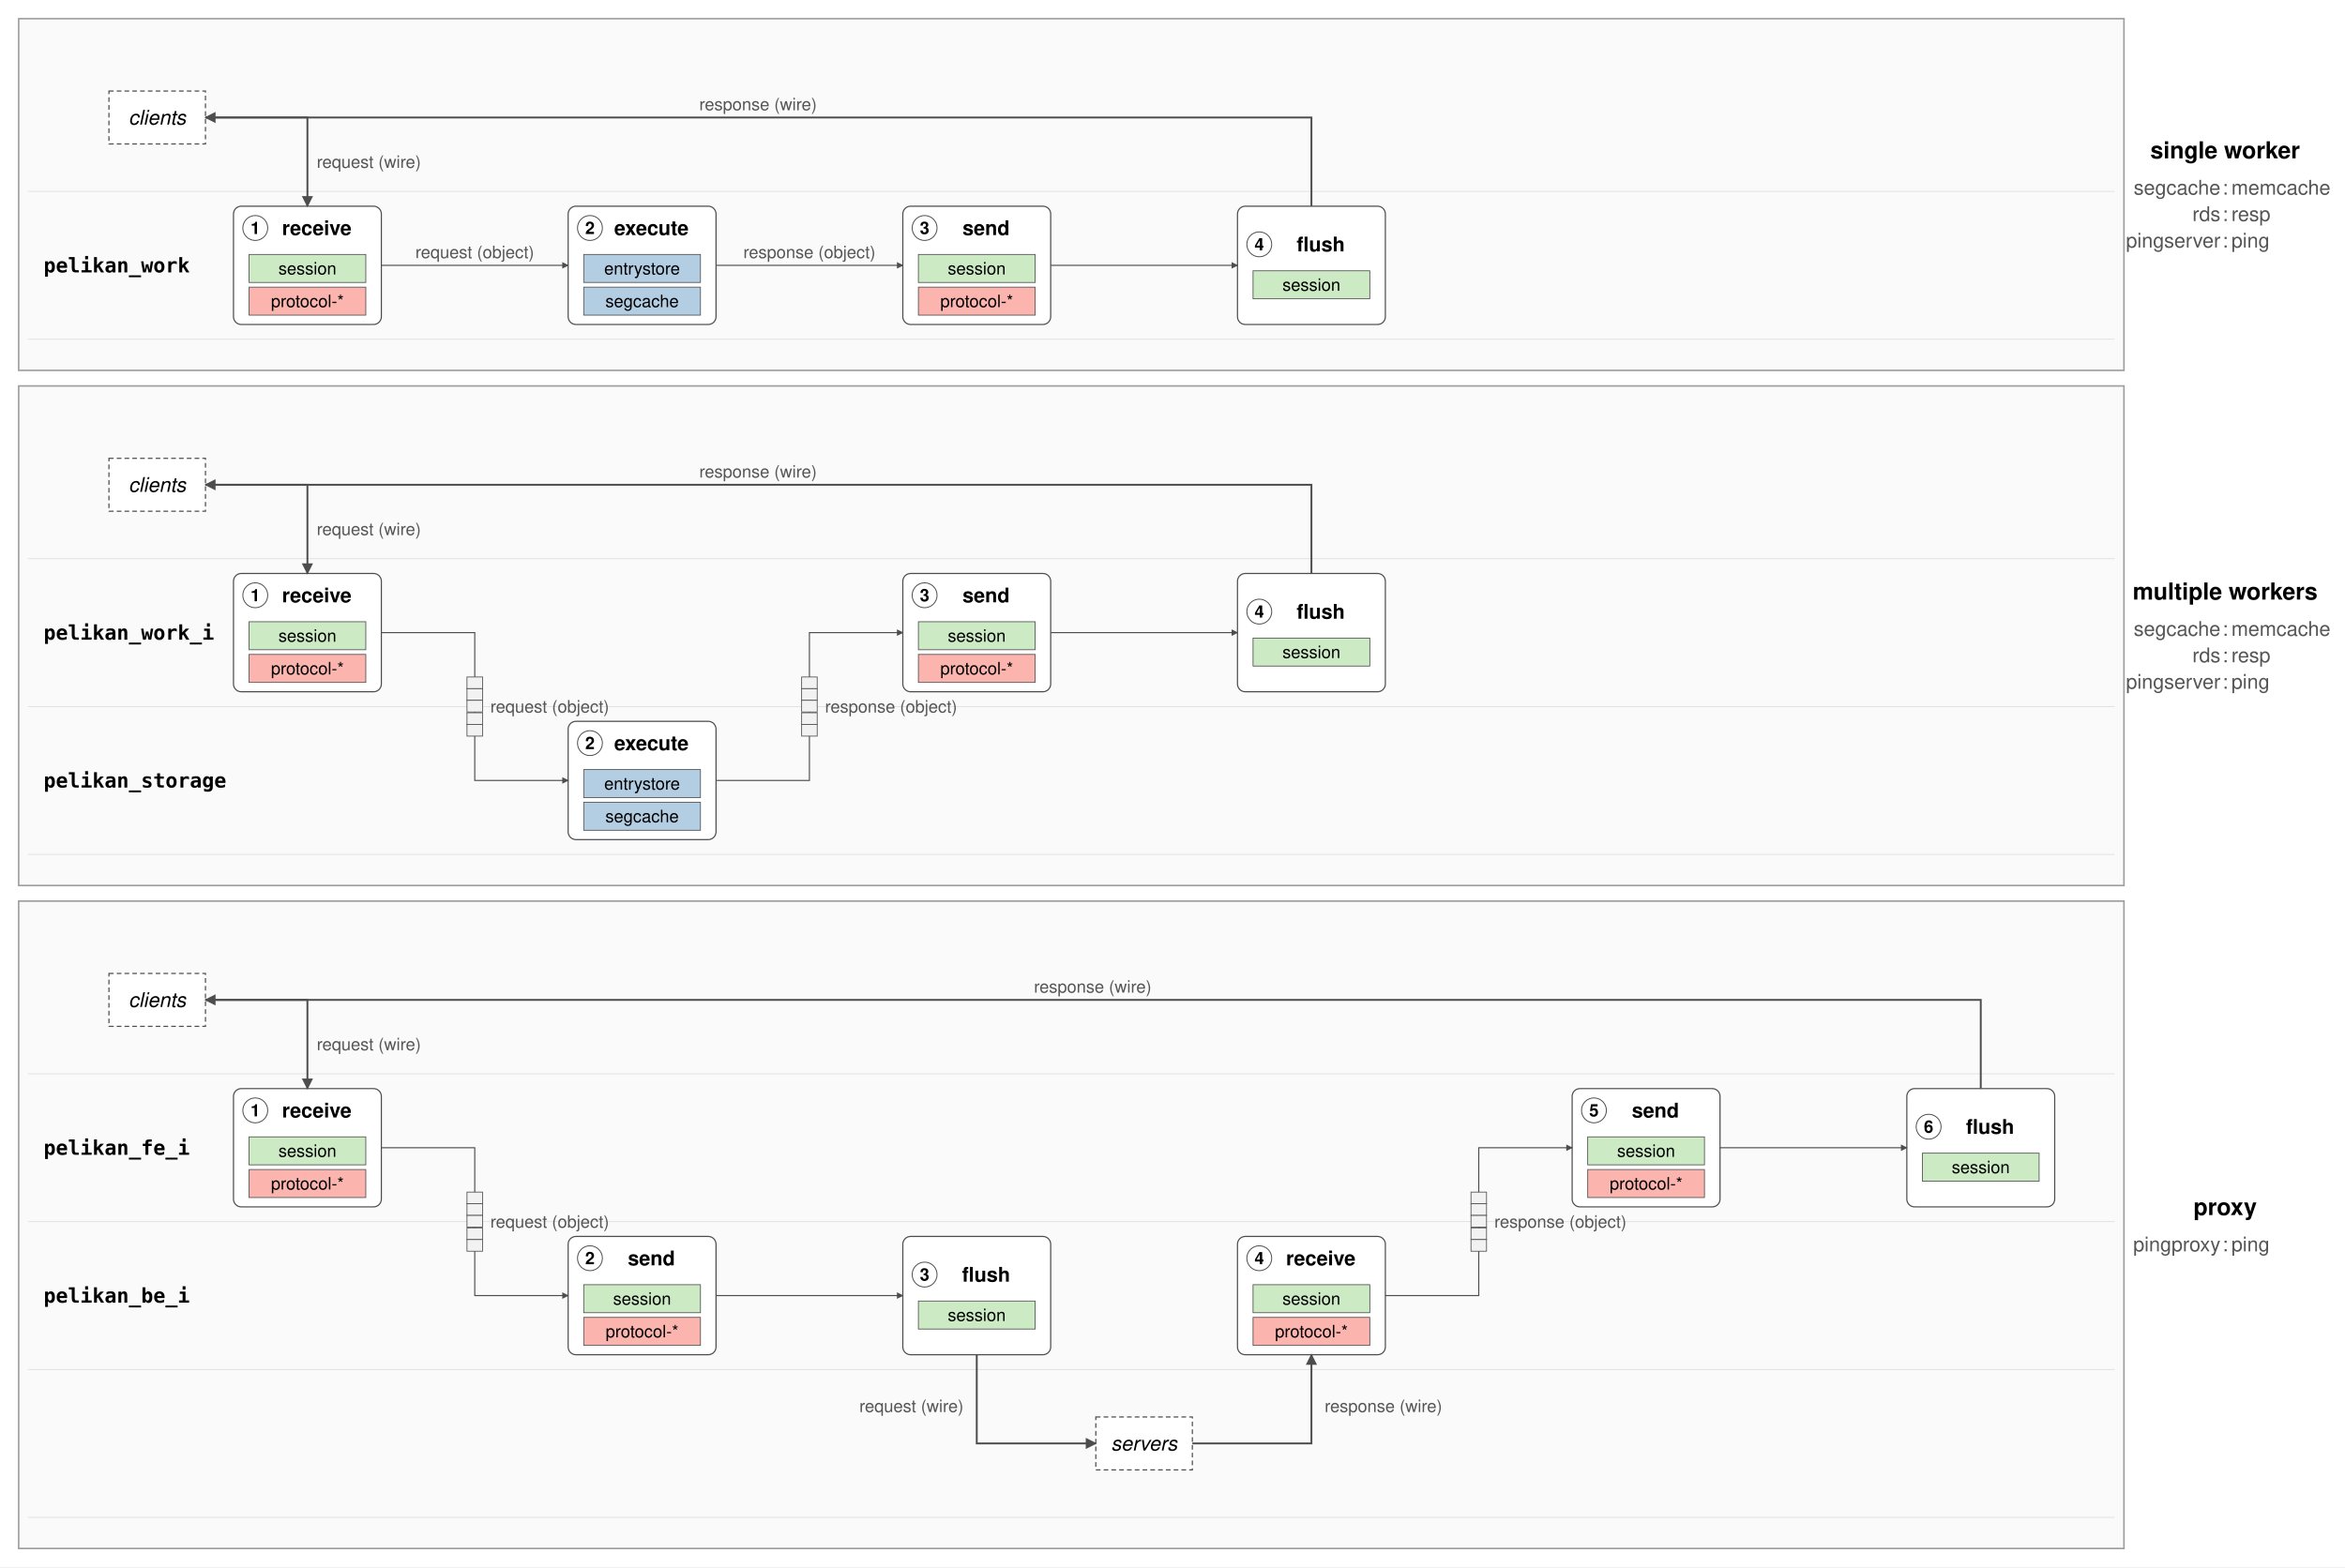
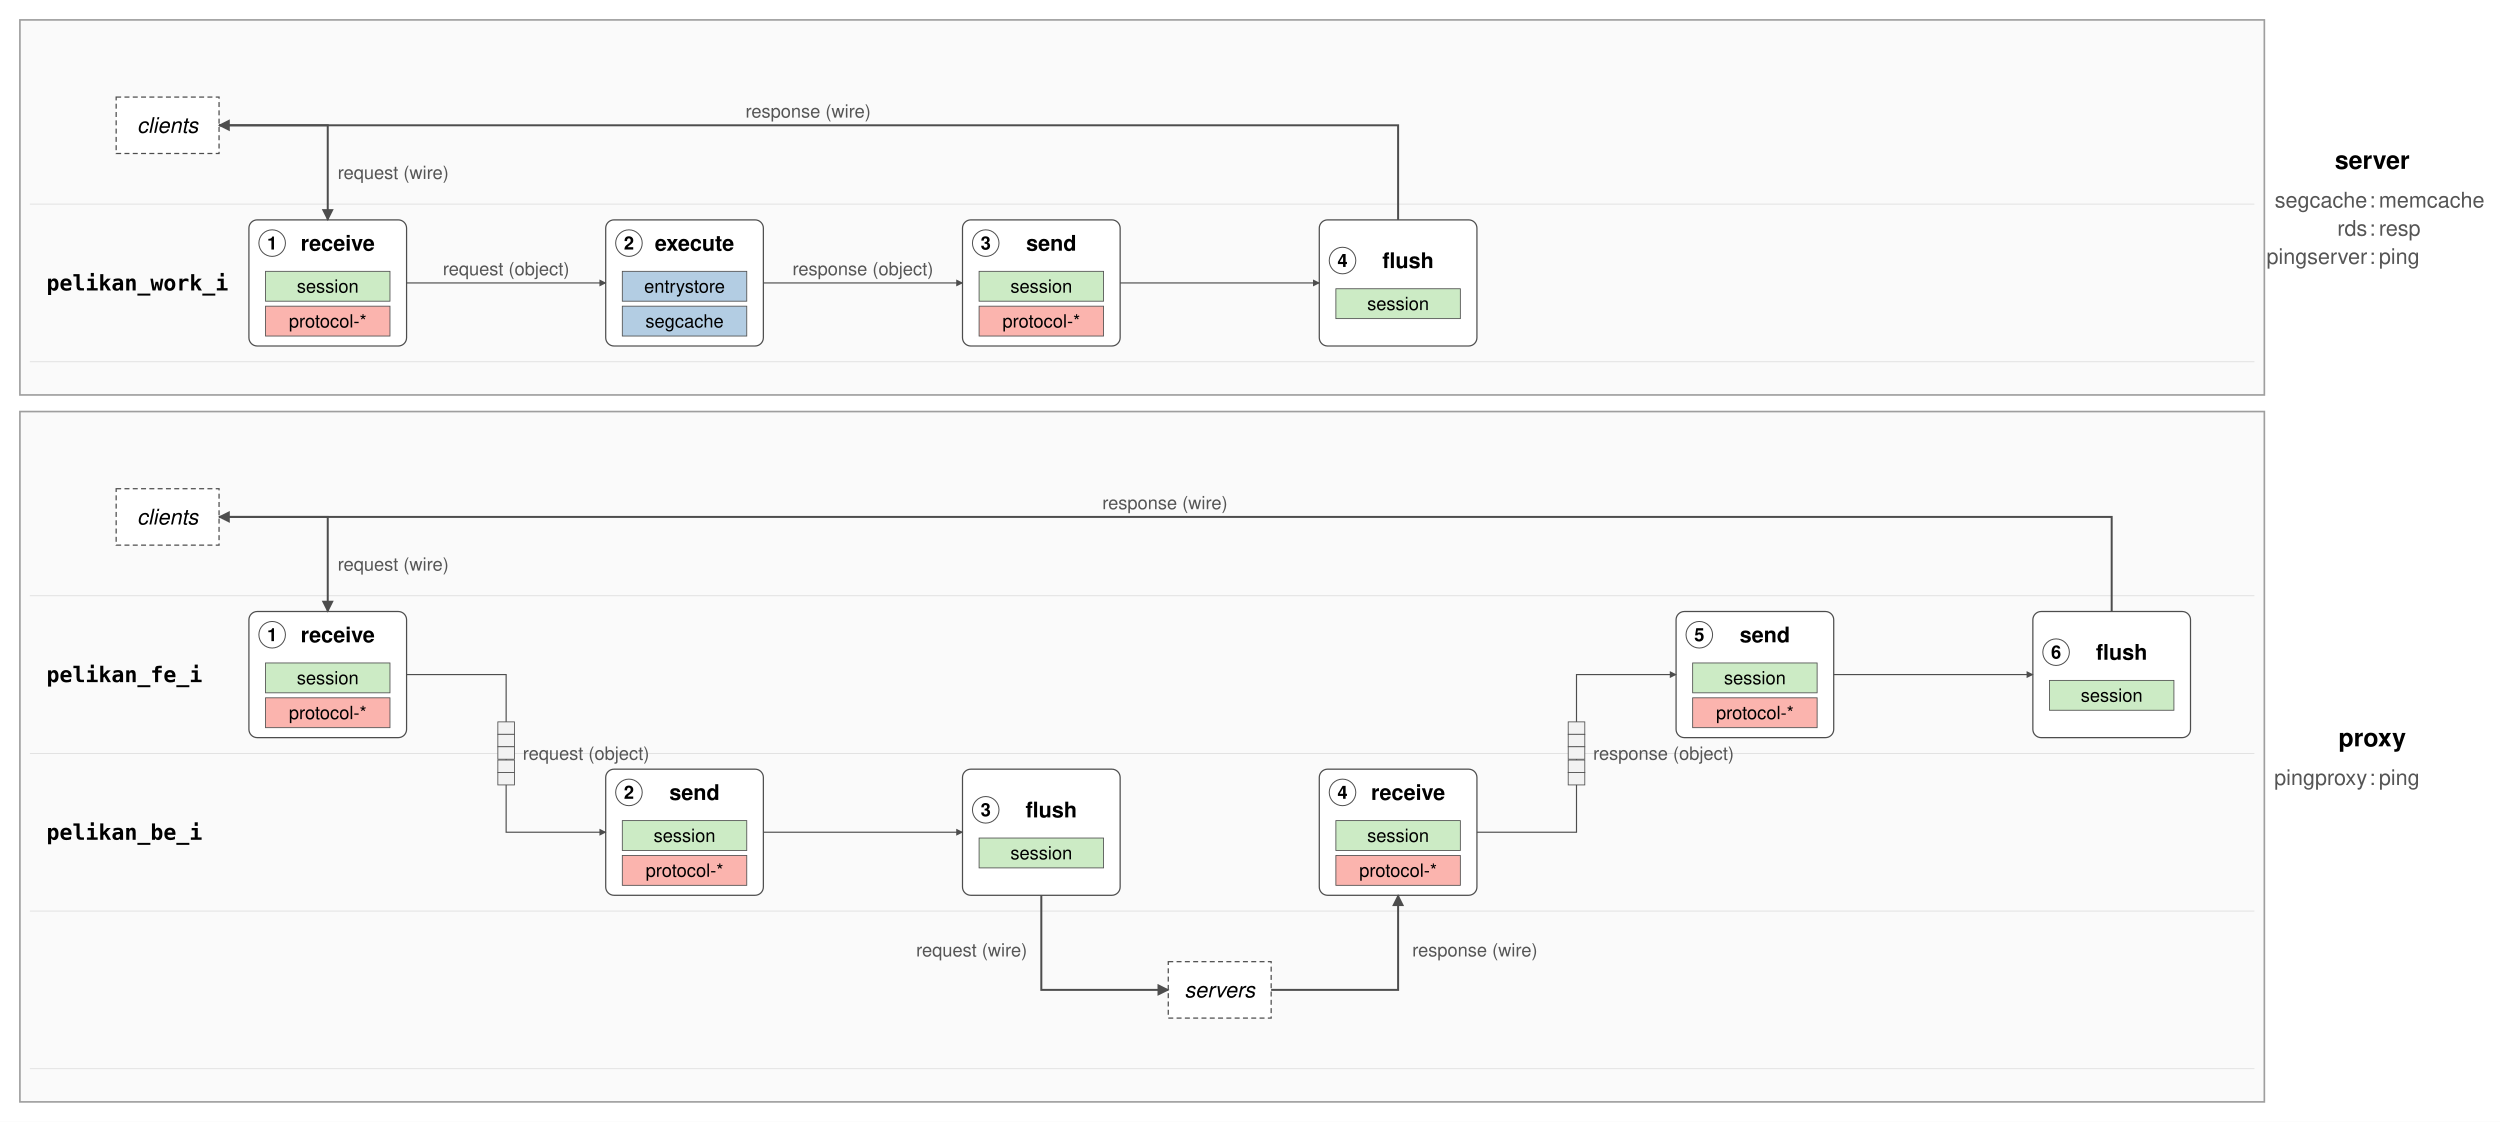
- <svg xmlns="http://www.w3.org/2000/svg" width="3013" height="2014" viewBox="0 0 3013 2014">
+ <svg xmlns="http://www.w3.org/2000/svg" width="3013" height="1352" viewBox="0 0 3013 1352">
  <rect width="100%" height="100%" fill="white" />
  <defs>
    <marker id="a" viewBox="0 0 10 10" refX="9" refY="5" markerWidth="6" markerHeight="6" orient="auto-start-reverse">
      <path d="M 0 0 L 10 5 L 0 10 z" fill="#4D4D4D" />
    </marker>
  </defs>
  <rect x="24" y="24" width="2705" height="452" fill="#FAFAFA" stroke="#9E9E9E" stroke-width="2" rx="0" />
-   <text x="2859" y="193" dy="0.35em" font-family="Helvetica, Arial, sans-serif" font-size="30" font-weight="bold" fill="#000" text-anchor="middle">single worker</text>
+   <text x="2859" y="193" dy="0.35em" font-family="Helvetica, Arial, sans-serif" font-size="30" font-weight="bold" fill="#000" text-anchor="middle">server</text>
  <text x="2853" y="241" dy="0.35em" font-family="Helvetica, Arial, sans-serif" font-size="26" font-weight="normal" fill="#555" text-anchor="end">segcache</text>
  <text x="2859" y="241" dy="0.35em" font-family="Helvetica, Arial, sans-serif" font-size="26" font-weight="normal" fill="#555" text-anchor="middle">:</text>
  <text x="2867" y="241" dy="0.35em" font-family="Helvetica, Arial, sans-serif" font-size="26" font-weight="normal" fill="#555" text-anchor="start">memcache</text>
  <text x="2853" y="275" dy="0.35em" font-family="Helvetica, Arial, sans-serif" font-size="26" font-weight="normal" fill="#555" text-anchor="end">rds</text>
  <text x="2859" y="275" dy="0.35em" font-family="Helvetica, Arial, sans-serif" font-size="26" font-weight="normal" fill="#555" text-anchor="middle">:</text>
  <text x="2867" y="275" dy="0.35em" font-family="Helvetica, Arial, sans-serif" font-size="26" font-weight="normal" fill="#555" text-anchor="start">resp</text>
  <text x="2853" y="309" dy="0.35em" font-family="Helvetica, Arial, sans-serif" font-size="26" font-weight="normal" fill="#555" text-anchor="end">pingserver</text>
  <text x="2859" y="309" dy="0.35em" font-family="Helvetica, Arial, sans-serif" font-size="26" font-weight="normal" fill="#555" text-anchor="middle">:</text>
  <text x="2867" y="309" dy="0.35em" font-family="Helvetica, Arial, sans-serif" font-size="26" font-weight="normal" fill="#555" text-anchor="start">ping</text>
  <line x1="36" y1="246" x2="2717" y2="246" stroke="#DDDDDD" stroke-width="1" />
-   <text x="56" y="341" dy="0.35em" font-family="SFMono-Regular, Menlo, Consolas, monospace" font-size="26" font-weight="bold" fill="#000" text-anchor="start">pelikan_work</text>
+   <text x="56" y="341" dy="0.35em" font-family="SFMono-Regular, Menlo, Consolas, monospace" font-size="26" font-weight="bold" fill="#000" text-anchor="start">pelikan_work_i</text>
  <line x1="36" y1="436" x2="2717" y2="436" stroke="#DDDDDD" stroke-width="1" />
  <rect x="140" y="117" width="124" height="68" fill="#FFFFFF" stroke="#4D4D4D" stroke-width="1.5" rx="0" stroke-dasharray="6,4" />
  <text x="202" y="151" dy="0.35em" font-family="Helvetica, Arial, sans-serif" font-size="26" font-weight="normal" fill="#000" font-style="italic" text-anchor="middle">clients</text>
  <rect x="300" y="265" width="190" height="152" fill="#FFFFFF" stroke="#4D4D4D" stroke-width="1.5" rx="10" />
  <circle cx="328" cy="293" r="16" fill="none" stroke="#4D4D4D" stroke-width="1.2" />
  <text x="328" y="293" dy="0.35em" font-family="Helvetica, Arial, sans-serif" font-size="22" font-weight="bold" fill="#000" text-anchor="middle">1</text>
  <text x="407" y="293" dy="0.35em" font-family="Helvetica, Arial, sans-serif" font-size="26" font-weight="bold" fill="#000" text-anchor="middle">receive</text>
  <rect x="320" y="327" width="150" height="36" fill="#CCEBC5" stroke="#4D4D4D" stroke-width="1" rx="0" />
  <text x="395" y="345" dy="0.35em" font-family="Helvetica, Arial, sans-serif" font-size="22" font-weight="normal" fill="#000" text-anchor="middle">session</text>
  <rect x="320" y="369" width="150" height="36" fill="#FBB4AE" stroke="#4D4D4D" stroke-width="1" rx="0" />
  <text x="395" y="387" dy="0.35em" font-family="Helvetica, Arial, sans-serif" font-size="22" font-weight="normal" fill="#000" text-anchor="middle">protocol-*</text>
  <rect x="730" y="265" width="190" height="152" fill="#FFFFFF" stroke="#4D4D4D" stroke-width="1.5" rx="10" />
  <circle cx="758" cy="293" r="16" fill="none" stroke="#4D4D4D" stroke-width="1.2" />
  <text x="758" y="293" dy="0.35em" font-family="Helvetica, Arial, sans-serif" font-size="22" font-weight="bold" fill="#000" text-anchor="middle">2</text>
  <text x="837" y="293" dy="0.35em" font-family="Helvetica, Arial, sans-serif" font-size="26" font-weight="bold" fill="#000" text-anchor="middle">execute</text>
  <rect x="750" y="327" width="150" height="36" fill="#B3CDE3" stroke="#4D4D4D" stroke-width="1" rx="0" />
  <text x="825" y="345" dy="0.35em" font-family="Helvetica, Arial, sans-serif" font-size="22" font-weight="normal" fill="#000" text-anchor="middle">entrystore</text>
  <rect x="750" y="369" width="150" height="36" fill="#B3CDE3" stroke="#4D4D4D" stroke-width="1" rx="0" />
  <text x="825" y="387" dy="0.35em" font-family="Helvetica, Arial, sans-serif" font-size="22" font-weight="normal" fill="#000" text-anchor="middle">segcache</text>
  <rect x="1160" y="265" width="190" height="152" fill="#FFFFFF" stroke="#4D4D4D" stroke-width="1.5" rx="10" />
  <circle cx="1188" cy="293" r="16" fill="none" stroke="#4D4D4D" stroke-width="1.2" />
  <text x="1188" y="293" dy="0.35em" font-family="Helvetica, Arial, sans-serif" font-size="22" font-weight="bold" fill="#000" text-anchor="middle">3</text>
  <text x="1267" y="293" dy="0.35em" font-family="Helvetica, Arial, sans-serif" font-size="26" font-weight="bold" fill="#000" text-anchor="middle">send</text>
  <rect x="1180" y="327" width="150" height="36" fill="#CCEBC5" stroke="#4D4D4D" stroke-width="1" rx="0" />
  <text x="1255" y="345" dy="0.35em" font-family="Helvetica, Arial, sans-serif" font-size="22" font-weight="normal" fill="#000" text-anchor="middle">session</text>
  <rect x="1180" y="369" width="150" height="36" fill="#FBB4AE" stroke="#4D4D4D" stroke-width="1" rx="0" />
  <text x="1255" y="387" dy="0.35em" font-family="Helvetica, Arial, sans-serif" font-size="22" font-weight="normal" fill="#000" text-anchor="middle">protocol-*</text>
  <rect x="1590" y="265" width="190" height="152" fill="#FFFFFF" stroke="#4D4D4D" stroke-width="1.5" rx="10" />
  <circle cx="1618" cy="314" r="16" fill="none" stroke="#4D4D4D" stroke-width="1.2" />
  <text x="1618" y="314" dy="0.35em" font-family="Helvetica, Arial, sans-serif" font-size="22" font-weight="bold" fill="#000" text-anchor="middle">4</text>
  <text x="1697" y="314" dy="0.35em" font-family="Helvetica, Arial, sans-serif" font-size="26" font-weight="bold" fill="#000" text-anchor="middle">flush</text>
  <rect x="1610" y="348" width="150" height="36" fill="#CCEBC5" stroke="#4D4D4D" stroke-width="1" rx="0" />
  <text x="1685" y="366" dy="0.35em" font-family="Helvetica, Arial, sans-serif" font-size="22" font-weight="normal" fill="#000" text-anchor="middle">session</text>
  <path d="M 264 151 L 395 151 L 395 265" fill="none" stroke="#4D4D4D" stroke-width="2.4" marker-end="url(#a)" />
  <text x="407" y="208" dy="0.35em" font-family="Helvetica, Arial, sans-serif" font-size="22" font-weight="normal" fill="#555" text-anchor="start">request (wire)</text>
  <path d="M 490 341 L 730 341" fill="none" stroke="#4D4D4D" stroke-width="1.4" marker-end="url(#a)" />
  <path d="M 920 341 L 1160 341" fill="none" stroke="#4D4D4D" stroke-width="1.4" marker-end="url(#a)" />
  <path d="M 1350 341 L 1590 341" fill="none" stroke="#4D4D4D" stroke-width="1.4" marker-end="url(#a)" />
  <text x="610" y="324" dy="0.35em" font-family="Helvetica, Arial, sans-serif" font-size="22" font-weight="normal" fill="#555" text-anchor="middle">request (object)</text>
  <text x="1040" y="324" dy="0.35em" font-family="Helvetica, Arial, sans-serif" font-size="22" font-weight="normal" fill="#555" text-anchor="middle">response (object)</text>
  <path d="M 1685 265 L 1685 151 L 264 151" fill="none" stroke="#4D4D4D" stroke-width="2.4" marker-end="url(#a)" />
  <text x="974" y="134" dy="0.35em" font-family="Helvetica, Arial, sans-serif" font-size="22" font-weight="normal" fill="#555" text-anchor="middle">response (wire)</text>
-   <rect x="24" y="496" width="2705" height="642" fill="#FAFAFA" stroke="#9E9E9E" stroke-width="2" rx="0" />
-   <text x="2859" y="760" dy="0.35em" font-family="Helvetica, Arial, sans-serif" font-size="30" font-weight="bold" fill="#000" text-anchor="middle">multiple workers</text>
-   <text x="2853" y="808" dy="0.35em" font-family="Helvetica, Arial, sans-serif" font-size="26" font-weight="normal" fill="#555" text-anchor="end">segcache</text>
-   <text x="2859" y="808" dy="0.35em" font-family="Helvetica, Arial, sans-serif" font-size="26" font-weight="normal" fill="#555" text-anchor="middle">:</text>
-   <text x="2867" y="808" dy="0.35em" font-family="Helvetica, Arial, sans-serif" font-size="26" font-weight="normal" fill="#555" text-anchor="start">memcache</text>
-   <text x="2853" y="842" dy="0.35em" font-family="Helvetica, Arial, sans-serif" font-size="26" font-weight="normal" fill="#555" text-anchor="end">rds</text>
-   <text x="2859" y="842" dy="0.35em" font-family="Helvetica, Arial, sans-serif" font-size="26" font-weight="normal" fill="#555" text-anchor="middle">:</text>
-   <text x="2867" y="842" dy="0.35em" font-family="Helvetica, Arial, sans-serif" font-size="26" font-weight="normal" fill="#555" text-anchor="start">resp</text>
-   <text x="2853" y="876" dy="0.35em" font-family="Helvetica, Arial, sans-serif" font-size="26" font-weight="normal" fill="#555" text-anchor="end">pingserver</text>
-   <text x="2859" y="876" dy="0.35em" font-family="Helvetica, Arial, sans-serif" font-size="26" font-weight="normal" fill="#555" text-anchor="middle">:</text>
-   <text x="2867" y="876" dy="0.35em" font-family="Helvetica, Arial, sans-serif" font-size="26" font-weight="normal" fill="#555" text-anchor="start">ping</text>
+   <rect x="24" y="496" width="2705" height="832" fill="#FAFAFA" stroke="#9E9E9E" stroke-width="2" rx="0" />
+   <text x="2859" y="889" dy="0.35em" font-family="Helvetica, Arial, sans-serif" font-size="30" font-weight="bold" fill="#000" text-anchor="middle">proxy</text>
+   <text x="2853" y="937" dy="0.35em" font-family="Helvetica, Arial, sans-serif" font-size="26" font-weight="normal" fill="#555" text-anchor="end">pingproxy</text>
+   <text x="2859" y="937" dy="0.35em" font-family="Helvetica, Arial, sans-serif" font-size="26" font-weight="normal" fill="#555" text-anchor="middle">:</text>
+   <text x="2867" y="937" dy="0.35em" font-family="Helvetica, Arial, sans-serif" font-size="26" font-weight="normal" fill="#555" text-anchor="start">ping</text>
  <line x1="36" y1="718" x2="2717" y2="718" stroke="#DDDDDD" stroke-width="1" />
-   <text x="56" y="813" dy="0.35em" font-family="SFMono-Regular, Menlo, Consolas, monospace" font-size="26" font-weight="bold" fill="#000" text-anchor="start">pelikan_work_i</text>
+   <text x="56" y="813" dy="0.35em" font-family="SFMono-Regular, Menlo, Consolas, monospace" font-size="26" font-weight="bold" fill="#000" text-anchor="start">pelikan_fe_i</text>
  <line x1="36" y1="908" x2="2717" y2="908" stroke="#DDDDDD" stroke-width="1" />
-   <text x="56" y="1003" dy="0.35em" font-family="SFMono-Regular, Menlo, Consolas, monospace" font-size="26" font-weight="bold" fill="#000" text-anchor="start">pelikan_storage</text>
+   <text x="56" y="1003" dy="0.35em" font-family="SFMono-Regular, Menlo, Consolas, monospace" font-size="26" font-weight="bold" fill="#000" text-anchor="start">pelikan_be_i</text>
  <line x1="36" y1="1098" x2="2717" y2="1098" stroke="#DDDDDD" stroke-width="1" />
+   <line x1="36" y1="1288" x2="2717" y2="1288" stroke="#DDDDDD" stroke-width="1" />
  <rect x="140" y="589" width="124" height="68" fill="#FFFFFF" stroke="#4D4D4D" stroke-width="1.5" rx="0" stroke-dasharray="6,4" />
  <text x="202" y="623" dy="0.35em" font-family="Helvetica, Arial, sans-serif" font-size="26" font-weight="normal" fill="#000" font-style="italic" text-anchor="middle">clients</text>
  <rect x="300" y="737" width="190" height="152" fill="#FFFFFF" stroke="#4D4D4D" stroke-width="1.5" rx="10" />
  <circle cx="328" cy="765" r="16" fill="none" stroke="#4D4D4D" stroke-width="1.2" />
  <text x="328" y="765" dy="0.35em" font-family="Helvetica, Arial, sans-serif" font-size="22" font-weight="bold" fill="#000" text-anchor="middle">1</text>
  <text x="407" y="765" dy="0.35em" font-family="Helvetica, Arial, sans-serif" font-size="26" font-weight="bold" fill="#000" text-anchor="middle">receive</text>
  <rect x="320" y="799" width="150" height="36" fill="#CCEBC5" stroke="#4D4D4D" stroke-width="1" rx="0" />
  <text x="395" y="817" dy="0.35em" font-family="Helvetica, Arial, sans-serif" font-size="22" font-weight="normal" fill="#000" text-anchor="middle">session</text>
  <rect x="320" y="841" width="150" height="36" fill="#FBB4AE" stroke="#4D4D4D" stroke-width="1" rx="0" />
  <text x="395" y="859" dy="0.35em" font-family="Helvetica, Arial, sans-serif" font-size="22" font-weight="normal" fill="#000" text-anchor="middle">protocol-*</text>
  <rect x="730" y="927" width="190" height="152" fill="#FFFFFF" stroke="#4D4D4D" stroke-width="1.5" rx="10" />
  <circle cx="758" cy="955" r="16" fill="none" stroke="#4D4D4D" stroke-width="1.2" />
  <text x="758" y="955" dy="0.35em" font-family="Helvetica, Arial, sans-serif" font-size="22" font-weight="bold" fill="#000" text-anchor="middle">2</text>
-   <text x="837" y="955" dy="0.35em" font-family="Helvetica, Arial, sans-serif" font-size="26" font-weight="bold" fill="#000" text-anchor="middle">execute</text>
-   <rect x="750" y="989" width="150" height="36" fill="#B3CDE3" stroke="#4D4D4D" stroke-width="1" rx="0" />
-   <text x="825" y="1007" dy="0.35em" font-family="Helvetica, Arial, sans-serif" font-size="22" font-weight="normal" fill="#000" text-anchor="middle">entrystore</text>
-   <rect x="750" y="1031" width="150" height="36" fill="#B3CDE3" stroke="#4D4D4D" stroke-width="1" rx="0" />
-   <text x="825" y="1049" dy="0.35em" font-family="Helvetica, Arial, sans-serif" font-size="22" font-weight="normal" fill="#000" text-anchor="middle">segcache</text>
-   <rect x="1160" y="737" width="190" height="152" fill="#FFFFFF" stroke="#4D4D4D" stroke-width="1.5" rx="10" />
-   <circle cx="1188" cy="765" r="16" fill="none" stroke="#4D4D4D" stroke-width="1.2" />
-   <text x="1188" y="765" dy="0.35em" font-family="Helvetica, Arial, sans-serif" font-size="22" font-weight="bold" fill="#000" text-anchor="middle">3</text>
-   <text x="1267" y="765" dy="0.35em" font-family="Helvetica, Arial, sans-serif" font-size="26" font-weight="bold" fill="#000" text-anchor="middle">send</text>
-   <rect x="1180" y="799" width="150" height="36" fill="#CCEBC5" stroke="#4D4D4D" stroke-width="1" rx="0" />
-   <text x="1255" y="817" dy="0.35em" font-family="Helvetica, Arial, sans-serif" font-size="22" font-weight="normal" fill="#000" text-anchor="middle">session</text>
-   <rect x="1180" y="841" width="150" height="36" fill="#FBB4AE" stroke="#4D4D4D" stroke-width="1" rx="0" />
-   <text x="1255" y="859" dy="0.35em" font-family="Helvetica, Arial, sans-serif" font-size="22" font-weight="normal" fill="#000" text-anchor="middle">protocol-*</text>
-   <rect x="1590" y="737" width="190" height="152" fill="#FFFFFF" stroke="#4D4D4D" stroke-width="1.5" rx="10" />
-   <circle cx="1618" cy="786" r="16" fill="none" stroke="#4D4D4D" stroke-width="1.2" />
-   <text x="1618" y="786" dy="0.35em" font-family="Helvetica, Arial, sans-serif" font-size="22" font-weight="bold" fill="#000" text-anchor="middle">4</text>
-   <text x="1697" y="786" dy="0.35em" font-family="Helvetica, Arial, sans-serif" font-size="26" font-weight="bold" fill="#000" text-anchor="middle">flush</text>
-   <rect x="1610" y="820" width="150" height="36" fill="#CCEBC5" stroke="#4D4D4D" stroke-width="1" rx="0" />
-   <text x="1685" y="838" dy="0.35em" font-family="Helvetica, Arial, sans-serif" font-size="22" font-weight="normal" fill="#000" text-anchor="middle">session</text>
+   <text x="837" y="955" dy="0.35em" font-family="Helvetica, Arial, sans-serif" font-size="26" font-weight="bold" fill="#000" text-anchor="middle">send</text>
+   <rect x="750" y="989" width="150" height="36" fill="#CCEBC5" stroke="#4D4D4D" stroke-width="1" rx="0" />
+   <text x="825" y="1007" dy="0.35em" font-family="Helvetica, Arial, sans-serif" font-size="22" font-weight="normal" fill="#000" text-anchor="middle">session</text>
+   <rect x="750" y="1031" width="150" height="36" fill="#FBB4AE" stroke="#4D4D4D" stroke-width="1" rx="0" />
+   <text x="825" y="1049" dy="0.35em" font-family="Helvetica, Arial, sans-serif" font-size="22" font-weight="normal" fill="#000" text-anchor="middle">protocol-*</text>
+   <rect x="1160" y="927" width="190" height="152" fill="#FFFFFF" stroke="#4D4D4D" stroke-width="1.5" rx="10" />
+   <circle cx="1188" cy="976" r="16" fill="none" stroke="#4D4D4D" stroke-width="1.2" />
+   <text x="1188" y="976" dy="0.35em" font-family="Helvetica, Arial, sans-serif" font-size="22" font-weight="bold" fill="#000" text-anchor="middle">3</text>
+   <text x="1267" y="976" dy="0.35em" font-family="Helvetica, Arial, sans-serif" font-size="26" font-weight="bold" fill="#000" text-anchor="middle">flush</text>
+   <rect x="1180" y="1010" width="150" height="36" fill="#CCEBC5" stroke="#4D4D4D" stroke-width="1" rx="0" />
+   <text x="1255" y="1028" dy="0.35em" font-family="Helvetica, Arial, sans-serif" font-size="22" font-weight="normal" fill="#000" text-anchor="middle">session</text>
+   <rect x="1590" y="927" width="190" height="152" fill="#FFFFFF" stroke="#4D4D4D" stroke-width="1.5" rx="10" />
+   <circle cx="1618" cy="955" r="16" fill="none" stroke="#4D4D4D" stroke-width="1.2" />
+   <text x="1618" y="955" dy="0.35em" font-family="Helvetica, Arial, sans-serif" font-size="22" font-weight="bold" fill="#000" text-anchor="middle">4</text>
+   <text x="1697" y="955" dy="0.35em" font-family="Helvetica, Arial, sans-serif" font-size="26" font-weight="bold" fill="#000" text-anchor="middle">receive</text>
+   <rect x="1610" y="989" width="150" height="36" fill="#CCEBC5" stroke="#4D4D4D" stroke-width="1" rx="0" />
+   <text x="1685" y="1007" dy="0.35em" font-family="Helvetica, Arial, sans-serif" font-size="22" font-weight="normal" fill="#000" text-anchor="middle">session</text>
+   <rect x="1610" y="1031" width="150" height="36" fill="#FBB4AE" stroke="#4D4D4D" stroke-width="1" rx="0" />
+   <text x="1685" y="1049" dy="0.35em" font-family="Helvetica, Arial, sans-serif" font-size="22" font-weight="normal" fill="#000" text-anchor="middle">protocol-*</text>
+   <rect x="2020" y="737" width="190" height="152" fill="#FFFFFF" stroke="#4D4D4D" stroke-width="1.5" rx="10" />
+   <circle cx="2048" cy="765" r="16" fill="none" stroke="#4D4D4D" stroke-width="1.2" />
+   <text x="2048" y="765" dy="0.35em" font-family="Helvetica, Arial, sans-serif" font-size="22" font-weight="bold" fill="#000" text-anchor="middle">5</text>
+   <text x="2127" y="765" dy="0.35em" font-family="Helvetica, Arial, sans-serif" font-size="26" font-weight="bold" fill="#000" text-anchor="middle">send</text>
+   <rect x="2040" y="799" width="150" height="36" fill="#CCEBC5" stroke="#4D4D4D" stroke-width="1" rx="0" />
+   <text x="2115" y="817" dy="0.35em" font-family="Helvetica, Arial, sans-serif" font-size="22" font-weight="normal" fill="#000" text-anchor="middle">session</text>
+   <rect x="2040" y="841" width="150" height="36" fill="#FBB4AE" stroke="#4D4D4D" stroke-width="1" rx="0" />
+   <text x="2115" y="859" dy="0.35em" font-family="Helvetica, Arial, sans-serif" font-size="22" font-weight="normal" fill="#000" text-anchor="middle">protocol-*</text>
+   <rect x="2450" y="737" width="190" height="152" fill="#FFFFFF" stroke="#4D4D4D" stroke-width="1.5" rx="10" />
+   <circle cx="2478" cy="786" r="16" fill="none" stroke="#4D4D4D" stroke-width="1.2" />
+   <text x="2478" y="786" dy="0.35em" font-family="Helvetica, Arial, sans-serif" font-size="22" font-weight="bold" fill="#000" text-anchor="middle">6</text>
+   <text x="2557" y="786" dy="0.35em" font-family="Helvetica, Arial, sans-serif" font-size="26" font-weight="bold" fill="#000" text-anchor="middle">flush</text>
+   <rect x="2470" y="820" width="150" height="36" fill="#CCEBC5" stroke="#4D4D4D" stroke-width="1" rx="0" />
+   <text x="2545" y="838" dy="0.35em" font-family="Helvetica, Arial, sans-serif" font-size="22" font-weight="normal" fill="#000" text-anchor="middle">session</text>
  <path d="M 264 623 L 395 623 L 395 737" fill="none" stroke="#4D4D4D" stroke-width="2.4" marker-end="url(#a)" />
  <text x="407" y="680" dy="0.35em" font-family="Helvetica, Arial, sans-serif" font-size="22" font-weight="normal" fill="#555" text-anchor="start">request (wire)</text>
  <path d="M 490 813 L 610 813 L 610 1003 L 730 1003" fill="none" stroke="#4D4D4D" stroke-width="1.4" marker-end="url(#a)" />
  <rect x="600" y="870" width="20" height="15" fill="#F2F2F2" stroke="#4D4D4D" stroke-width="1" rx="0" />
  <rect x="600" y="885" width="20" height="15" fill="#F2F2F2" stroke="#4D4D4D" stroke-width="1" rx="0" />
  <rect x="600" y="900" width="20" height="15" fill="#F2F2F2" stroke="#4D4D4D" stroke-width="1" rx="0" />
  <rect x="600" y="916" width="20" height="15" fill="#F2F2F2" stroke="#4D4D4D" stroke-width="1" rx="0" />
  <rect x="600" y="931" width="20" height="15" fill="#F2F2F2" stroke="#4D4D4D" stroke-width="1" rx="0" />
  <text x="630" y="908" dy="0.35em" font-family="Helvetica, Arial, sans-serif" font-size="22" font-weight="normal" fill="#555" text-anchor="start">request (object)</text>
-   <path d="M 920 1003 L 1040 1003 L 1040 813 L 1160 813" fill="none" stroke="#4D4D4D" stroke-width="1.4" marker-end="url(#a)" />
-   <rect x="1030" y="870" width="20" height="15" fill="#F2F2F2" stroke="#4D4D4D" stroke-width="1" rx="0" />
-   <rect x="1030" y="885" width="20" height="15" fill="#F2F2F2" stroke="#4D4D4D" stroke-width="1" rx="0" />
-   <rect x="1030" y="900" width="20" height="15" fill="#F2F2F2" stroke="#4D4D4D" stroke-width="1" rx="0" />
-   <rect x="1030" y="916" width="20" height="15" fill="#F2F2F2" stroke="#4D4D4D" stroke-width="1" rx="0" />
-   <rect x="1030" y="931" width="20" height="15" fill="#F2F2F2" stroke="#4D4D4D" stroke-width="1" rx="0" />
-   <text x="1060" y="908" dy="0.35em" font-family="Helvetica, Arial, sans-serif" font-size="22" font-weight="normal" fill="#555" text-anchor="start">response (object)</text>
-   <path d="M 1350 813 L 1590 813" fill="none" stroke="#4D4D4D" stroke-width="1.4" marker-end="url(#a)" />
-   <path d="M 1685 737 L 1685 623 L 264 623" fill="none" stroke="#4D4D4D" stroke-width="2.4" marker-end="url(#a)" />
-   <text x="974" y="606" dy="0.35em" font-family="Helvetica, Arial, sans-serif" font-size="22" font-weight="normal" fill="#555" text-anchor="middle">response (wire)</text>
-   <rect x="24" y="1158" width="2705" height="832" fill="#FAFAFA" stroke="#9E9E9E" stroke-width="2" rx="0" />
-   <text x="2859" y="1551" dy="0.35em" font-family="Helvetica, Arial, sans-serif" font-size="30" font-weight="bold" fill="#000" text-anchor="middle">proxy</text>
-   <text x="2853" y="1599" dy="0.35em" font-family="Helvetica, Arial, sans-serif" font-size="26" font-weight="normal" fill="#555" text-anchor="end">pingproxy</text>
-   <text x="2859" y="1599" dy="0.35em" font-family="Helvetica, Arial, sans-serif" font-size="26" font-weight="normal" fill="#555" text-anchor="middle">:</text>
-   <text x="2867" y="1599" dy="0.35em" font-family="Helvetica, Arial, sans-serif" font-size="26" font-weight="normal" fill="#555" text-anchor="start">ping</text>
-   <line x1="36" y1="1380" x2="2717" y2="1380" stroke="#DDDDDD" stroke-width="1" />
-   <text x="56" y="1475" dy="0.35em" font-family="SFMono-Regular, Menlo, Consolas, monospace" font-size="26" font-weight="bold" fill="#000" text-anchor="start">pelikan_fe_i</text>
-   <line x1="36" y1="1570" x2="2717" y2="1570" stroke="#DDDDDD" stroke-width="1" />
-   <text x="56" y="1665" dy="0.35em" font-family="SFMono-Regular, Menlo, Consolas, monospace" font-size="26" font-weight="bold" fill="#000" text-anchor="start">pelikan_be_i</text>
-   <line x1="36" y1="1760" x2="2717" y2="1760" stroke="#DDDDDD" stroke-width="1" />
-   <line x1="36" y1="1950" x2="2717" y2="1950" stroke="#DDDDDD" stroke-width="1" />
-   <rect x="140" y="1251" width="124" height="68" fill="#FFFFFF" stroke="#4D4D4D" stroke-width="1.5" rx="0" stroke-dasharray="6,4" />
-   <text x="202" y="1285" dy="0.35em" font-family="Helvetica, Arial, sans-serif" font-size="26" font-weight="normal" fill="#000" font-style="italic" text-anchor="middle">clients</text>
-   <rect x="300" y="1399" width="190" height="152" fill="#FFFFFF" stroke="#4D4D4D" stroke-width="1.5" rx="10" />
-   <circle cx="328" cy="1427" r="16" fill="none" stroke="#4D4D4D" stroke-width="1.2" />
-   <text x="328" y="1427" dy="0.35em" font-family="Helvetica, Arial, sans-serif" font-size="22" font-weight="bold" fill="#000" text-anchor="middle">1</text>
-   <text x="407" y="1427" dy="0.35em" font-family="Helvetica, Arial, sans-serif" font-size="26" font-weight="bold" fill="#000" text-anchor="middle">receive</text>
-   <rect x="320" y="1461" width="150" height="36" fill="#CCEBC5" stroke="#4D4D4D" stroke-width="1" rx="0" />
-   <text x="395" y="1479" dy="0.35em" font-family="Helvetica, Arial, sans-serif" font-size="22" font-weight="normal" fill="#000" text-anchor="middle">session</text>
-   <rect x="320" y="1503" width="150" height="36" fill="#FBB4AE" stroke="#4D4D4D" stroke-width="1" rx="0" />
-   <text x="395" y="1521" dy="0.35em" font-family="Helvetica, Arial, sans-serif" font-size="22" font-weight="normal" fill="#000" text-anchor="middle">protocol-*</text>
-   <rect x="730" y="1589" width="190" height="152" fill="#FFFFFF" stroke="#4D4D4D" stroke-width="1.5" rx="10" />
-   <circle cx="758" cy="1617" r="16" fill="none" stroke="#4D4D4D" stroke-width="1.2" />
-   <text x="758" y="1617" dy="0.35em" font-family="Helvetica, Arial, sans-serif" font-size="22" font-weight="bold" fill="#000" text-anchor="middle">2</text>
-   <text x="837" y="1617" dy="0.35em" font-family="Helvetica, Arial, sans-serif" font-size="26" font-weight="bold" fill="#000" text-anchor="middle">send</text>
-   <rect x="750" y="1651" width="150" height="36" fill="#CCEBC5" stroke="#4D4D4D" stroke-width="1" rx="0" />
-   <text x="825" y="1669" dy="0.35em" font-family="Helvetica, Arial, sans-serif" font-size="22" font-weight="normal" fill="#000" text-anchor="middle">session</text>
-   <rect x="750" y="1693" width="150" height="36" fill="#FBB4AE" stroke="#4D4D4D" stroke-width="1" rx="0" />
-   <text x="825" y="1711" dy="0.35em" font-family="Helvetica, Arial, sans-serif" font-size="22" font-weight="normal" fill="#000" text-anchor="middle">protocol-*</text>
-   <rect x="1160" y="1589" width="190" height="152" fill="#FFFFFF" stroke="#4D4D4D" stroke-width="1.5" rx="10" />
-   <circle cx="1188" cy="1638" r="16" fill="none" stroke="#4D4D4D" stroke-width="1.2" />
-   <text x="1188" y="1638" dy="0.35em" font-family="Helvetica, Arial, sans-serif" font-size="22" font-weight="bold" fill="#000" text-anchor="middle">3</text>
-   <text x="1267" y="1638" dy="0.35em" font-family="Helvetica, Arial, sans-serif" font-size="26" font-weight="bold" fill="#000" text-anchor="middle">flush</text>
-   <rect x="1180" y="1672" width="150" height="36" fill="#CCEBC5" stroke="#4D4D4D" stroke-width="1" rx="0" />
-   <text x="1255" y="1690" dy="0.35em" font-family="Helvetica, Arial, sans-serif" font-size="22" font-weight="normal" fill="#000" text-anchor="middle">session</text>
-   <rect x="1590" y="1589" width="190" height="152" fill="#FFFFFF" stroke="#4D4D4D" stroke-width="1.5" rx="10" />
-   <circle cx="1618" cy="1617" r="16" fill="none" stroke="#4D4D4D" stroke-width="1.2" />
-   <text x="1618" y="1617" dy="0.35em" font-family="Helvetica, Arial, sans-serif" font-size="22" font-weight="bold" fill="#000" text-anchor="middle">4</text>
-   <text x="1697" y="1617" dy="0.35em" font-family="Helvetica, Arial, sans-serif" font-size="26" font-weight="bold" fill="#000" text-anchor="middle">receive</text>
-   <rect x="1610" y="1651" width="150" height="36" fill="#CCEBC5" stroke="#4D4D4D" stroke-width="1" rx="0" />
-   <text x="1685" y="1669" dy="0.35em" font-family="Helvetica, Arial, sans-serif" font-size="22" font-weight="normal" fill="#000" text-anchor="middle">session</text>
-   <rect x="1610" y="1693" width="150" height="36" fill="#FBB4AE" stroke="#4D4D4D" stroke-width="1" rx="0" />
-   <text x="1685" y="1711" dy="0.35em" font-family="Helvetica, Arial, sans-serif" font-size="22" font-weight="normal" fill="#000" text-anchor="middle">protocol-*</text>
-   <rect x="2020" y="1399" width="190" height="152" fill="#FFFFFF" stroke="#4D4D4D" stroke-width="1.5" rx="10" />
-   <circle cx="2048" cy="1427" r="16" fill="none" stroke="#4D4D4D" stroke-width="1.2" />
-   <text x="2048" y="1427" dy="0.35em" font-family="Helvetica, Arial, sans-serif" font-size="22" font-weight="bold" fill="#000" text-anchor="middle">5</text>
-   <text x="2127" y="1427" dy="0.35em" font-family="Helvetica, Arial, sans-serif" font-size="26" font-weight="bold" fill="#000" text-anchor="middle">send</text>
-   <rect x="2040" y="1461" width="150" height="36" fill="#CCEBC5" stroke="#4D4D4D" stroke-width="1" rx="0" />
-   <text x="2115" y="1479" dy="0.35em" font-family="Helvetica, Arial, sans-serif" font-size="22" font-weight="normal" fill="#000" text-anchor="middle">session</text>
-   <rect x="2040" y="1503" width="150" height="36" fill="#FBB4AE" stroke="#4D4D4D" stroke-width="1" rx="0" />
-   <text x="2115" y="1521" dy="0.35em" font-family="Helvetica, Arial, sans-serif" font-size="22" font-weight="normal" fill="#000" text-anchor="middle">protocol-*</text>
-   <rect x="2450" y="1399" width="190" height="152" fill="#FFFFFF" stroke="#4D4D4D" stroke-width="1.5" rx="10" />
-   <circle cx="2478" cy="1448" r="16" fill="none" stroke="#4D4D4D" stroke-width="1.2" />
-   <text x="2478" y="1448" dy="0.35em" font-family="Helvetica, Arial, sans-serif" font-size="22" font-weight="bold" fill="#000" text-anchor="middle">6</text>
-   <text x="2557" y="1448" dy="0.35em" font-family="Helvetica, Arial, sans-serif" font-size="26" font-weight="bold" fill="#000" text-anchor="middle">flush</text>
-   <rect x="2470" y="1482" width="150" height="36" fill="#CCEBC5" stroke="#4D4D4D" stroke-width="1" rx="0" />
-   <text x="2545" y="1500" dy="0.35em" font-family="Helvetica, Arial, sans-serif" font-size="22" font-weight="normal" fill="#000" text-anchor="middle">session</text>
-   <path d="M 264 1285 L 395 1285 L 395 1399" fill="none" stroke="#4D4D4D" stroke-width="2.4" marker-end="url(#a)" />
-   <text x="407" y="1342" dy="0.35em" font-family="Helvetica, Arial, sans-serif" font-size="22" font-weight="normal" fill="#555" text-anchor="start">request (wire)</text>
-   <path d="M 490 1475 L 610 1475 L 610 1665 L 730 1665" fill="none" stroke="#4D4D4D" stroke-width="1.4" marker-end="url(#a)" />
-   <rect x="600" y="1532" width="20" height="15" fill="#F2F2F2" stroke="#4D4D4D" stroke-width="1" rx="0" />
-   <rect x="600" y="1547" width="20" height="15" fill="#F2F2F2" stroke="#4D4D4D" stroke-width="1" rx="0" />
-   <rect x="600" y="1562" width="20" height="15" fill="#F2F2F2" stroke="#4D4D4D" stroke-width="1" rx="0" />
-   <rect x="600" y="1578" width="20" height="15" fill="#F2F2F2" stroke="#4D4D4D" stroke-width="1" rx="0" />
-   <rect x="600" y="1593" width="20" height="15" fill="#F2F2F2" stroke="#4D4D4D" stroke-width="1" rx="0" />
-   <text x="630" y="1570" dy="0.35em" font-family="Helvetica, Arial, sans-serif" font-size="22" font-weight="normal" fill="#555" text-anchor="start">request (object)</text>
-   <path d="M 920 1665 L 1160 1665" fill="none" stroke="#4D4D4D" stroke-width="1.4" marker-end="url(#a)" />
-   <rect x="1408" y="1821" width="124" height="68" fill="#FFFFFF" stroke="#4D4D4D" stroke-width="1.5" rx="0" stroke-dasharray="6,4" />
-   <text x="1470" y="1855" dy="0.35em" font-family="Helvetica, Arial, sans-serif" font-size="26" font-weight="normal" fill="#000" font-style="italic" text-anchor="middle">servers</text>
-   <path d="M 1255 1741 L 1255 1855 L 1408 1855" fill="none" stroke="#4D4D4D" stroke-width="2.4" marker-end="url(#a)" />
-   <text x="1238" y="1807" dy="0.35em" font-family="Helvetica, Arial, sans-serif" font-size="22" font-weight="normal" fill="#555" text-anchor="end">request (wire)</text>
-   <path d="M 1532 1855 L 1685 1855 L 1685 1741" fill="none" stroke="#4D4D4D" stroke-width="2.4" marker-end="url(#a)" />
-   <text x="1702" y="1807" dy="0.35em" font-family="Helvetica, Arial, sans-serif" font-size="22" font-weight="normal" fill="#555" text-anchor="start">response (wire)</text>
-   <path d="M 1780 1665 L 1900 1665 L 1900 1475 L 2020 1475" fill="none" stroke="#4D4D4D" stroke-width="1.4" marker-end="url(#a)" />
-   <rect x="1890" y="1532" width="20" height="15" fill="#F2F2F2" stroke="#4D4D4D" stroke-width="1" rx="0" />
-   <rect x="1890" y="1547" width="20" height="15" fill="#F2F2F2" stroke="#4D4D4D" stroke-width="1" rx="0" />
-   <rect x="1890" y="1562" width="20" height="15" fill="#F2F2F2" stroke="#4D4D4D" stroke-width="1" rx="0" />
-   <rect x="1890" y="1578" width="20" height="15" fill="#F2F2F2" stroke="#4D4D4D" stroke-width="1" rx="0" />
-   <rect x="1890" y="1593" width="20" height="15" fill="#F2F2F2" stroke="#4D4D4D" stroke-width="1" rx="0" />
-   <text x="1920" y="1570" dy="0.35em" font-family="Helvetica, Arial, sans-serif" font-size="22" font-weight="normal" fill="#555" text-anchor="start">response (object)</text>
-   <path d="M 2210 1475 L 2450 1475" fill="none" stroke="#4D4D4D" stroke-width="1.4" marker-end="url(#a)" />
-   <path d="M 2545 1399 L 2545 1285 L 264 1285" fill="none" stroke="#4D4D4D" stroke-width="2.4" marker-end="url(#a)" />
-   <text x="1404" y="1268" dy="0.35em" font-family="Helvetica, Arial, sans-serif" font-size="22" font-weight="normal" fill="#555" text-anchor="middle">response (wire)</text>
+   <path d="M 920 1003 L 1160 1003" fill="none" stroke="#4D4D4D" stroke-width="1.4" marker-end="url(#a)" />
+   <rect x="1408" y="1159" width="124" height="68" fill="#FFFFFF" stroke="#4D4D4D" stroke-width="1.5" rx="0" stroke-dasharray="6,4" />
+   <text x="1470" y="1193" dy="0.35em" font-family="Helvetica, Arial, sans-serif" font-size="26" font-weight="normal" fill="#000" font-style="italic" text-anchor="middle">servers</text>
+   <path d="M 1255 1079 L 1255 1193 L 1408 1193" fill="none" stroke="#4D4D4D" stroke-width="2.4" marker-end="url(#a)" />
+   <text x="1238" y="1145" dy="0.35em" font-family="Helvetica, Arial, sans-serif" font-size="22" font-weight="normal" fill="#555" text-anchor="end">request (wire)</text>
+   <path d="M 1532 1193 L 1685 1193 L 1685 1079" fill="none" stroke="#4D4D4D" stroke-width="2.4" marker-end="url(#a)" />
+   <text x="1702" y="1145" dy="0.35em" font-family="Helvetica, Arial, sans-serif" font-size="22" font-weight="normal" fill="#555" text-anchor="start">response (wire)</text>
+   <path d="M 1780 1003 L 1900 1003 L 1900 813 L 2020 813" fill="none" stroke="#4D4D4D" stroke-width="1.4" marker-end="url(#a)" />
+   <rect x="1890" y="870" width="20" height="15" fill="#F2F2F2" stroke="#4D4D4D" stroke-width="1" rx="0" />
+   <rect x="1890" y="885" width="20" height="15" fill="#F2F2F2" stroke="#4D4D4D" stroke-width="1" rx="0" />
+   <rect x="1890" y="900" width="20" height="15" fill="#F2F2F2" stroke="#4D4D4D" stroke-width="1" rx="0" />
+   <rect x="1890" y="916" width="20" height="15" fill="#F2F2F2" stroke="#4D4D4D" stroke-width="1" rx="0" />
+   <rect x="1890" y="931" width="20" height="15" fill="#F2F2F2" stroke="#4D4D4D" stroke-width="1" rx="0" />
+   <text x="1920" y="908" dy="0.35em" font-family="Helvetica, Arial, sans-serif" font-size="22" font-weight="normal" fill="#555" text-anchor="start">response (object)</text>
+   <path d="M 2210 813 L 2450 813" fill="none" stroke="#4D4D4D" stroke-width="1.4" marker-end="url(#a)" />
+   <path d="M 2545 737 L 2545 623 L 264 623" fill="none" stroke="#4D4D4D" stroke-width="2.4" marker-end="url(#a)" />
+   <text x="1404" y="606" dy="0.35em" font-family="Helvetica, Arial, sans-serif" font-size="22" font-weight="normal" fill="#555" text-anchor="middle">response (wire)</text>
</svg>
